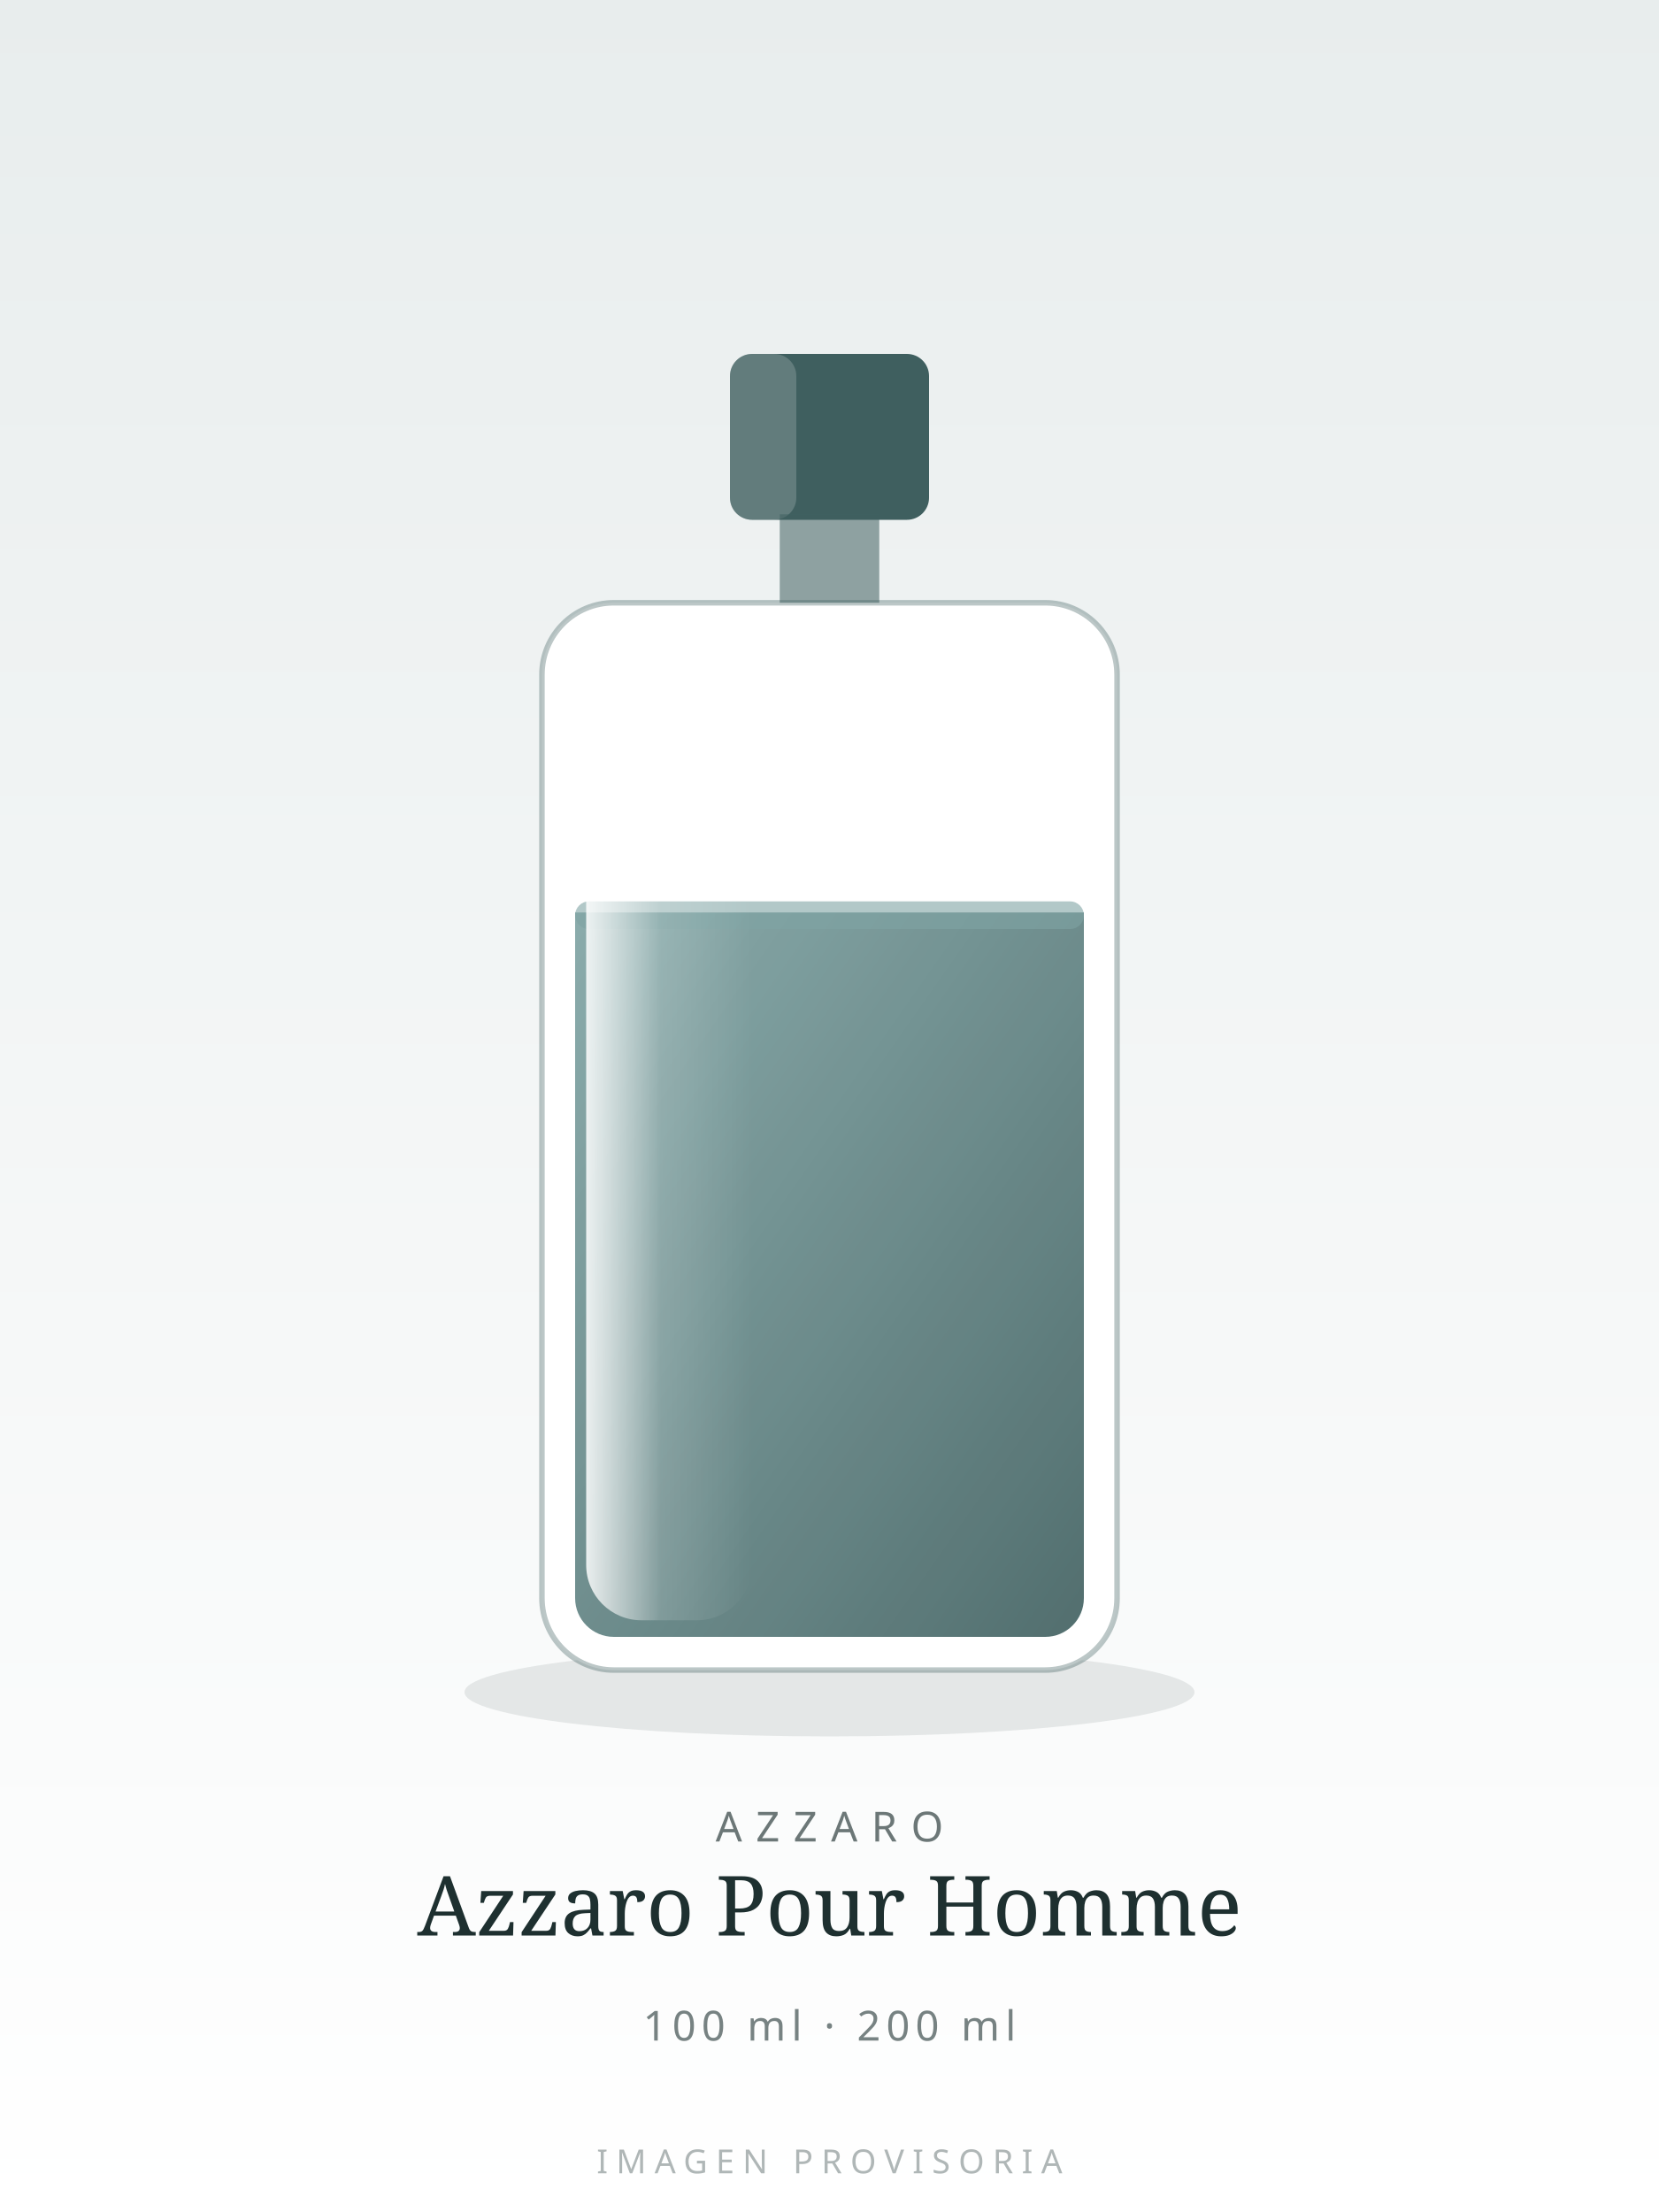
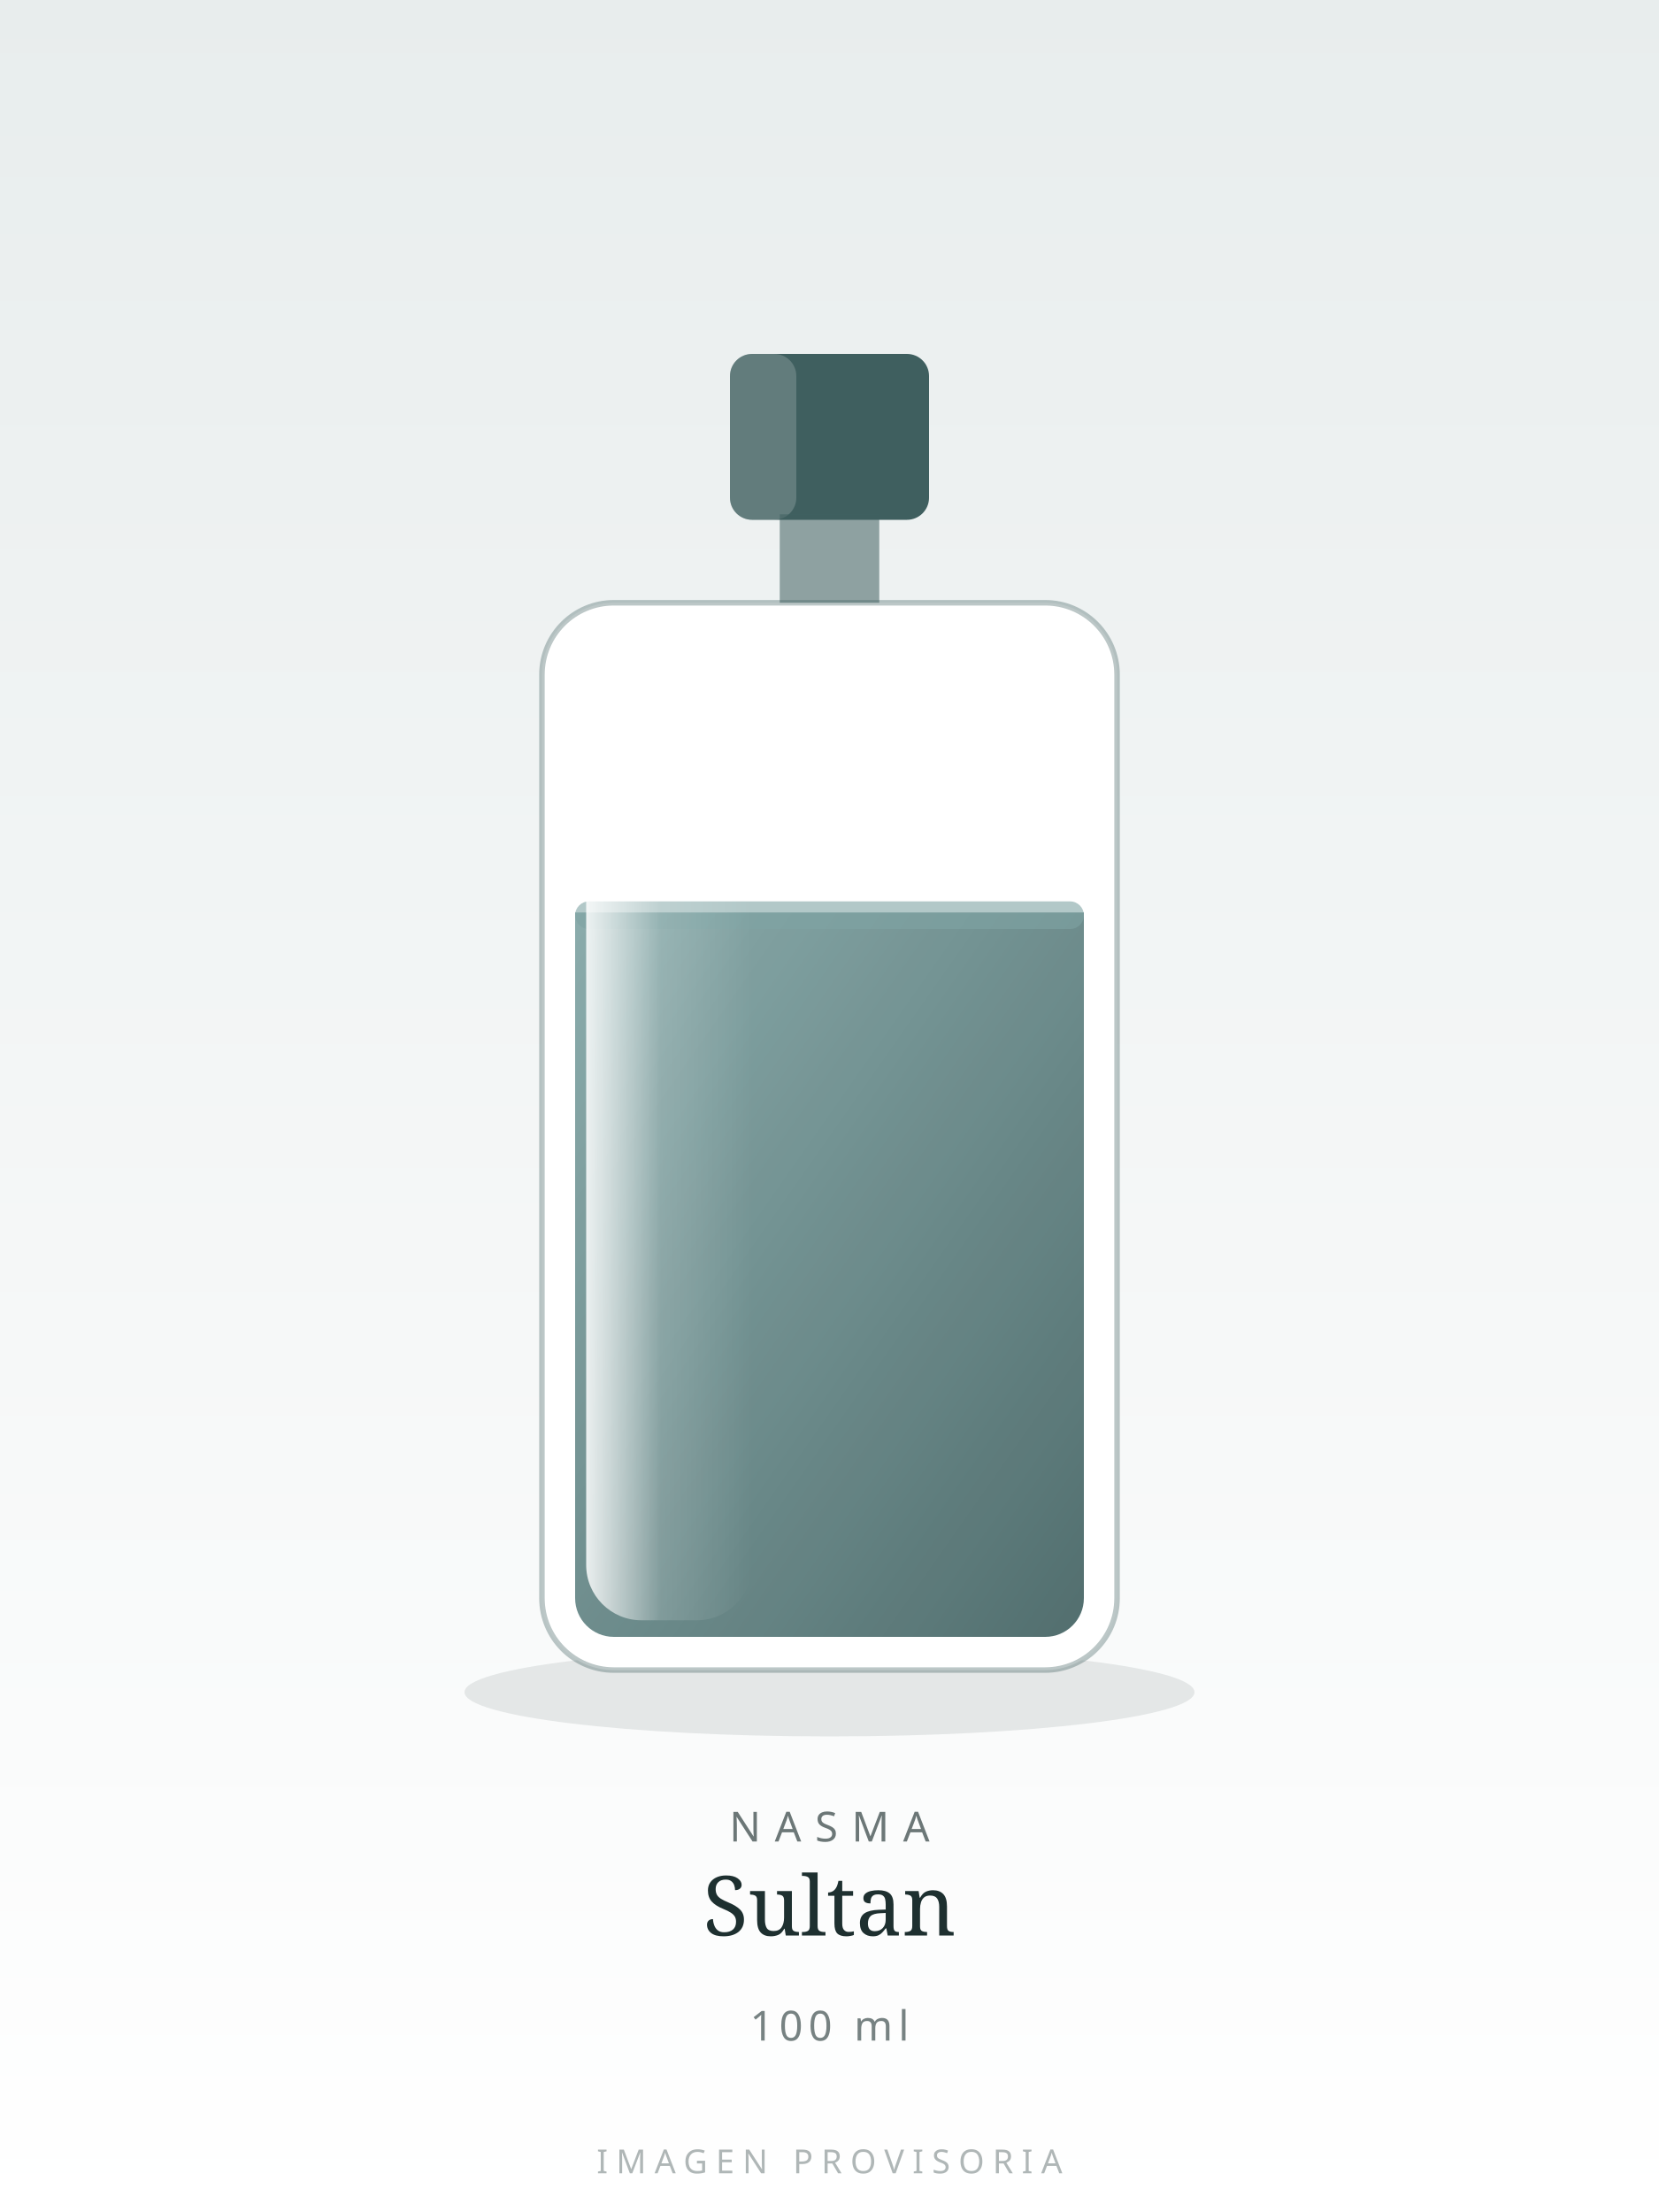
- <svg xmlns="http://www.w3.org/2000/svg" viewBox="0 0 600 800" width="600" height="800" role="img" aria-label="Azzaro Azzaro Pour Homme">
+ <svg xmlns="http://www.w3.org/2000/svg" viewBox="0 0 600 800" width="600" height="800" role="img" aria-label="Nasma Sultan">
  <defs>
    <linearGradient id="fondo" x1="0" y1="0" x2="0" y2="1">
      <stop offset="0%" stop-color="#e8eded" />
      <stop offset="100%" stop-color="#ffffff" />
    </linearGradient>
    <linearGradient id="liquido" x1="0" y1="0" x2="1" y2="1">
      <stop offset="0%" stop-color="#7ea3a3" />
      <stop offset="100%" stop-color="#3f5f5f" />
    </linearGradient>
    <linearGradient id="brillo" x1="0" y1="0" x2="1" y2="0">
      <stop offset="0%" stop-color="#ffffff" stop-opacity="0.85" />
      <stop offset="45%" stop-color="#ffffff" stop-opacity="0.15" />
      <stop offset="100%" stop-color="#ffffff" stop-opacity="0" />
    </linearGradient>
  </defs>
  <rect width="600" height="800" fill="url(#fondo)" />
  <ellipse cx="300" cy="612" rx="132" ry="16" fill="#1e3030" opacity="0.10" />
  <rect x="264" y="128" width="72" height="60" rx="8" fill="#3f5f5f" />
  <rect x="264" y="128" width="24" height="60" rx="8" fill="#ffffff" opacity="0.18" />
  <rect x="282" y="186" width="36" height="34" fill="#3f5f5f" opacity="0.55" />
  <rect x="196" y="218" width="208" height="386" rx="26" fill="#ffffff" />
  <rect x="196" y="218" width="208" height="386" rx="26" fill="none" stroke="#3f5f5f" stroke-opacity="0.35" stroke-width="2" />
  <path d="M 208 330 L 392 330 L 392 578 A 14 14 0 0 1 378 592 L 222 592 A 14 14 0 0 1 208 578 Z" fill="url(#liquido)" opacity="0.9" />
  <rect x="208" y="326" width="184" height="10" rx="5" fill="#7ea3a3" opacity="0.6" />
  <rect x="212" y="236" width="60" height="350" rx="20" fill="url(#brillo)" />
-   <text x="300" y="666" text-anchor="middle" font-family="system-ui, sans-serif" font-size="15" letter-spacing="5" fill="#1e3030" opacity="0.65">AZZARO</text>
-   <text x="300" y="700" text-anchor="middle" font-family="Georgia, serif" font-size="30" fill="#1e3030">Azzaro Pour Homme</text>
-   <text x="300" y="738" text-anchor="middle" font-family="system-ui, sans-serif" font-size="15" letter-spacing="2" fill="#1e3030" opacity="0.6">100 ml · 200 ml</text>
+   <text x="300" y="666" text-anchor="middle" font-family="system-ui, sans-serif" font-size="15" letter-spacing="5" fill="#1e3030" opacity="0.65">NASMA</text>
+   <text x="300" y="700" text-anchor="middle" font-family="Georgia, serif" font-size="30" fill="#1e3030">Sultan</text>
+   <text x="300" y="738" text-anchor="middle" font-family="system-ui, sans-serif" font-size="15" letter-spacing="2" fill="#1e3030" opacity="0.6">100 ml</text>
  <text x="300" y="786" text-anchor="middle" font-family="system-ui, sans-serif" font-size="12" letter-spacing="3" fill="#1e3030" opacity="0.35">IMAGEN PROVISORIA</text>
</svg>
